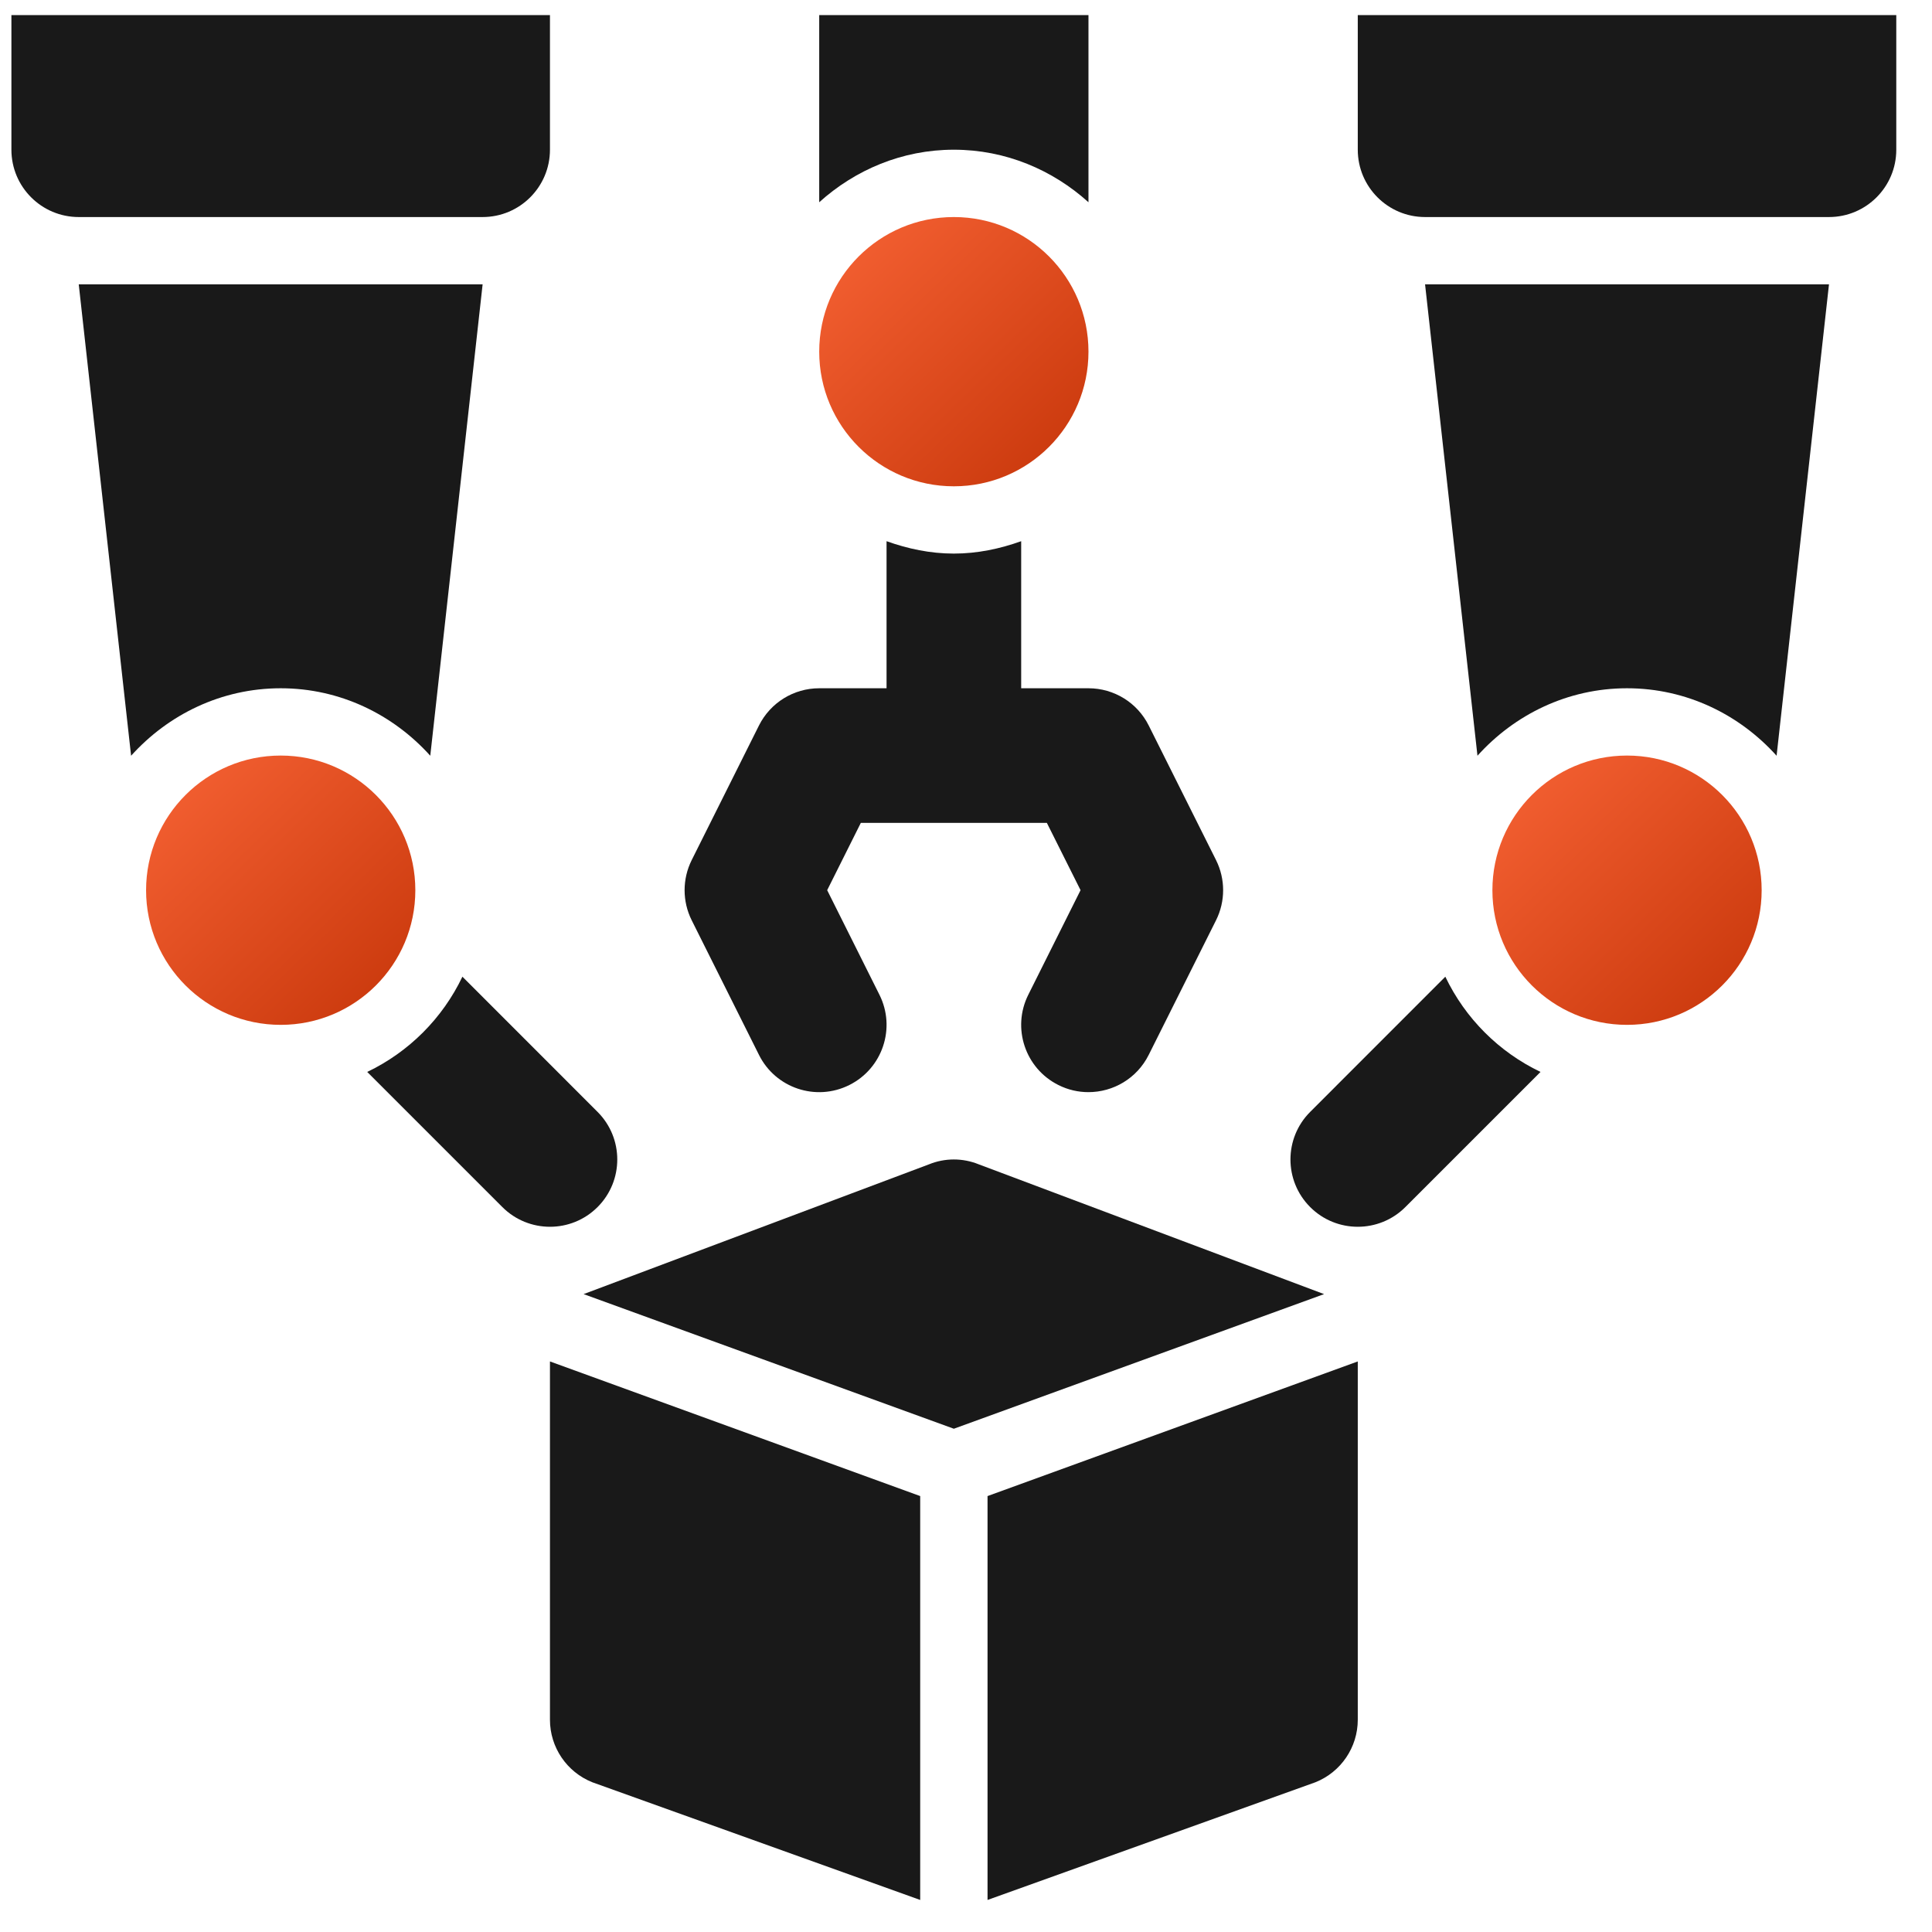
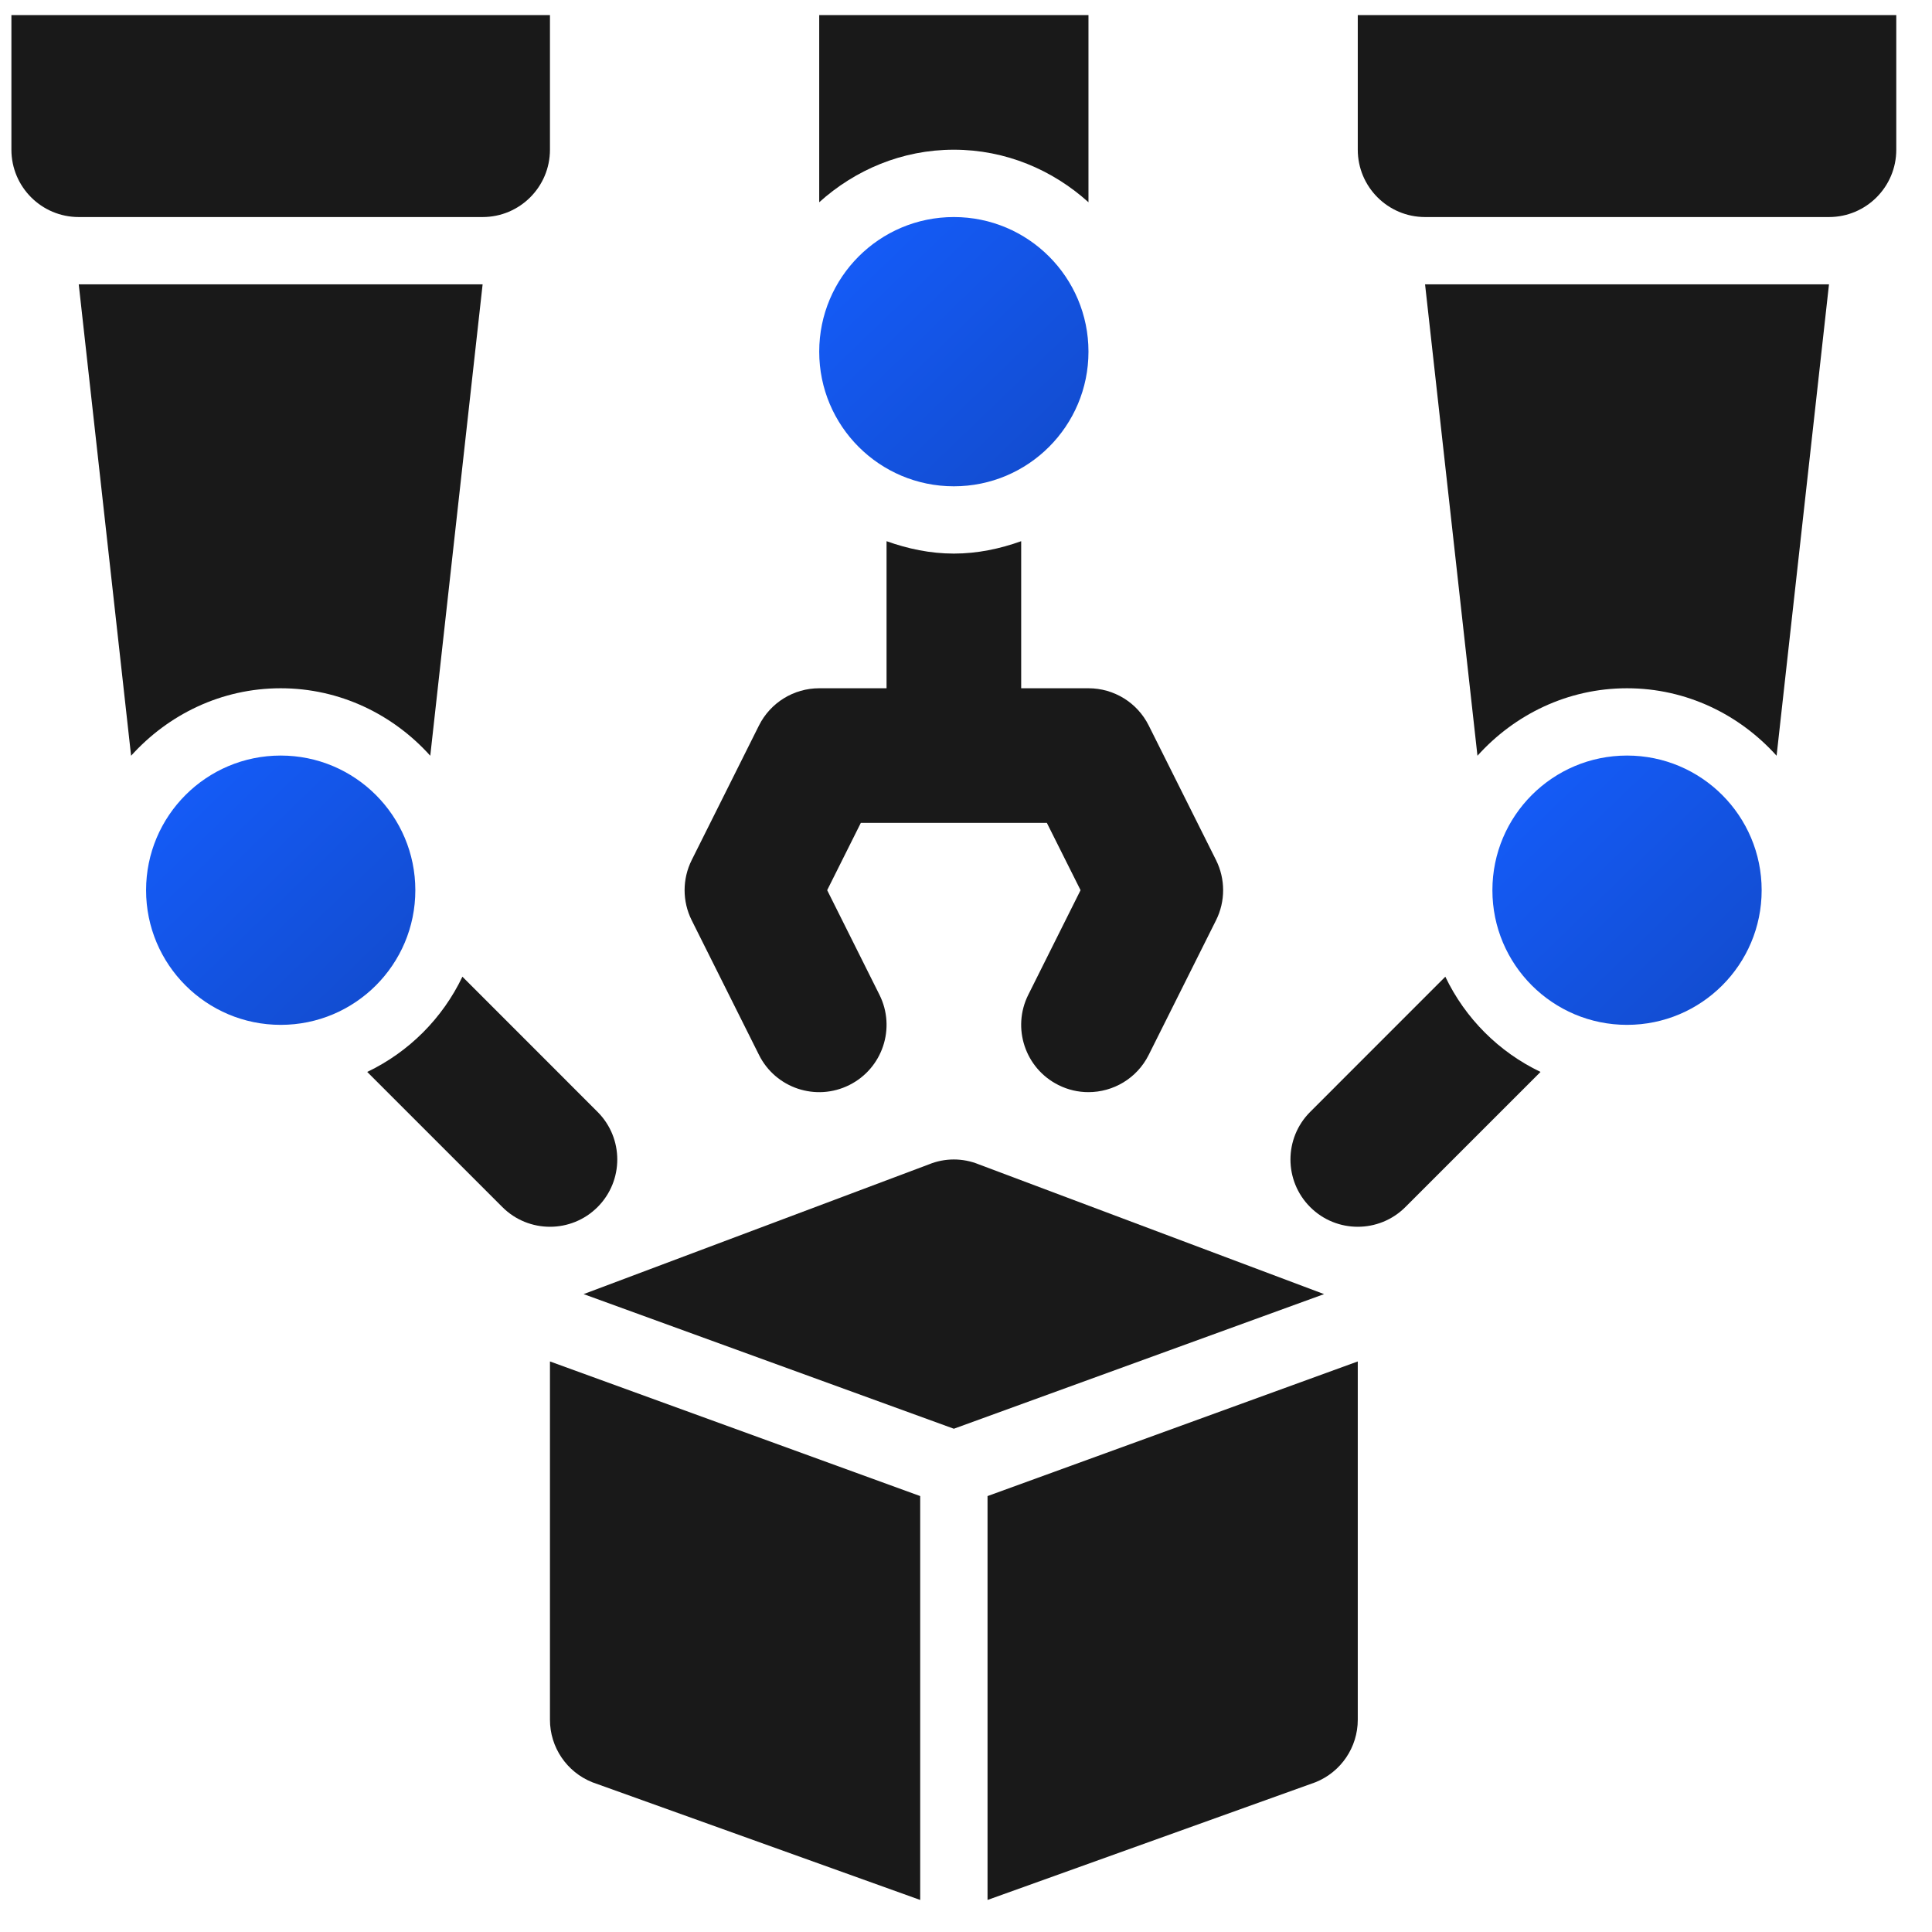
<svg xmlns="http://www.w3.org/2000/svg" width="41" height="41" viewBox="0 0 41 41" fill="none">
  <path d="M28.814 28.892L20.957 31.749V40.32L27.916 37.822C28.458 37.605 28.814 37.08 28.814 36.496V28.892Z" fill="#191919" />
  <path d="M11.671 28.892L19.528 31.749V40.32L12.569 37.822C12.027 37.605 11.671 37.08 11.671 36.496V28.892Z" fill="#191919" />
  <path d="M12.385 27.463L20.242 30.32L28.099 27.463L20.773 24.71C20.432 24.571 20.052 24.571 19.712 24.71L12.385 27.463Z" fill="#191919" />
  <path d="M10.242 4.606H1.671C0.882 4.606 0.242 3.966 0.242 3.177V0.32H11.671V3.177C11.671 3.966 11.031 4.606 10.242 4.606Z" fill="#191919" />
  <path d="M25.806 18.252L24.377 15.395C24.135 14.911 23.641 14.606 23.099 14.606H21.671V11.485C21.222 11.645 20.746 11.748 20.242 11.748C19.739 11.748 19.263 11.645 18.814 11.485V14.606H17.385C16.844 14.606 16.35 14.911 16.107 15.395L14.679 18.252C14.478 18.655 14.478 19.128 14.679 19.53L16.107 22.387C16.46 23.094 17.318 23.379 18.024 23.026C18.73 22.673 19.016 21.815 18.663 21.11L17.554 18.891L18.268 17.463H22.216L22.931 18.891L21.822 21.11C21.469 21.815 21.755 22.673 22.461 23.026C22.666 23.129 22.883 23.177 23.098 23.177C23.623 23.177 24.126 22.888 24.377 22.387L25.806 19.53C26.007 19.128 26.007 18.655 25.806 18.252Z" fill="#191919" />
  <path d="M20.242 3.177C21.344 3.177 22.34 3.607 23.099 4.292V0.32H17.385V4.292C18.145 3.607 19.141 3.177 20.242 3.177Z" fill="#191919" />
  <path d="M20.242 10.32C21.82 10.32 23.099 9.041 23.099 7.463C23.099 5.885 21.82 4.606 20.242 4.606C18.664 4.606 17.385 5.885 17.385 7.463C17.385 9.041 18.664 10.32 20.242 10.32Z" fill="url(#paint0_linear_70_379)" />
  <path d="M12.681 23.596L9.813 20.727C9.39 21.612 8.677 22.325 7.793 22.748L10.661 25.616C10.94 25.895 11.306 26.034 11.671 26.034C12.037 26.034 12.402 25.895 12.681 25.616C13.239 25.058 13.239 24.154 12.681 23.596Z" fill="#191919" />
  <path d="M5.957 14.606C7.22 14.606 8.346 15.166 9.131 16.038L10.242 6.034H1.671L2.782 16.038C3.568 15.166 4.693 14.606 5.957 14.606Z" fill="#191919" />
  <path d="M5.957 21.749C7.535 21.749 8.814 20.47 8.814 18.892C8.814 17.314 7.535 16.034 5.957 16.034C4.379 16.034 3.1 17.314 3.1 18.892C3.1 20.47 4.379 21.749 5.957 21.749Z" fill="url(#paint1_linear_70_379)" />
  <path d="M30.242 4.606H38.814C39.603 4.606 40.242 3.966 40.242 3.177V0.32H28.814V3.177C28.814 3.966 29.454 4.606 30.242 4.606Z" fill="#191919" />
  <path d="M30.672 20.727L27.804 23.596C27.246 24.154 27.246 25.058 27.804 25.616C28.083 25.895 28.448 26.034 28.814 26.034C29.179 26.034 29.545 25.895 29.824 25.616L32.692 22.748C31.808 22.325 31.095 21.612 30.672 20.727Z" fill="#191919" />
  <path d="M34.528 14.606C35.792 14.606 36.917 15.166 37.702 16.038L38.814 6.034H30.242L31.354 16.038C32.139 15.166 33.265 14.606 34.528 14.606Z" fill="#191919" />
  <path d="M34.528 21.749C36.106 21.749 37.385 20.47 37.385 18.892C37.385 17.314 36.106 16.034 34.528 16.034C32.95 16.034 31.671 17.314 31.671 18.892C31.671 20.47 32.95 21.749 34.528 21.749Z" fill="url(#paint2_linear_70_379)" />
  <defs>
    <linearGradient id="paint0_linear_70_379" x1="17.635" y1="4.678" x2="22.855" y2="10.088" gradientUnits="userSpaceOnUse">
-       <stop stop-color="#F66234" />
-       <stop offset="1" stop-color="#C8370B" />
+       <stop stop-color="#155DFC" />
+       <stop offset="1" stop-color="#124BCC" />
    </linearGradient>
    <linearGradient id="paint1_linear_70_379" x1="3.35" y1="16.106" x2="8.57" y2="21.516" gradientUnits="userSpaceOnUse">
-       <stop stop-color="#F66234" />
-       <stop offset="1" stop-color="#C8370B" />
+       <stop stop-color="#155DFC" />
+       <stop offset="1" stop-color="#124BCC" />
    </linearGradient>
    <linearGradient id="paint2_linear_70_379" x1="31.921" y1="16.106" x2="37.141" y2="21.516" gradientUnits="userSpaceOnUse">
-       <stop stop-color="#F66234" />
-       <stop offset="1" stop-color="#C8370B" />
+       <stop stop-color="#155DFC" />
+       <stop offset="1" stop-color="#124BCC" />
    </linearGradient>
  </defs>
</svg>
